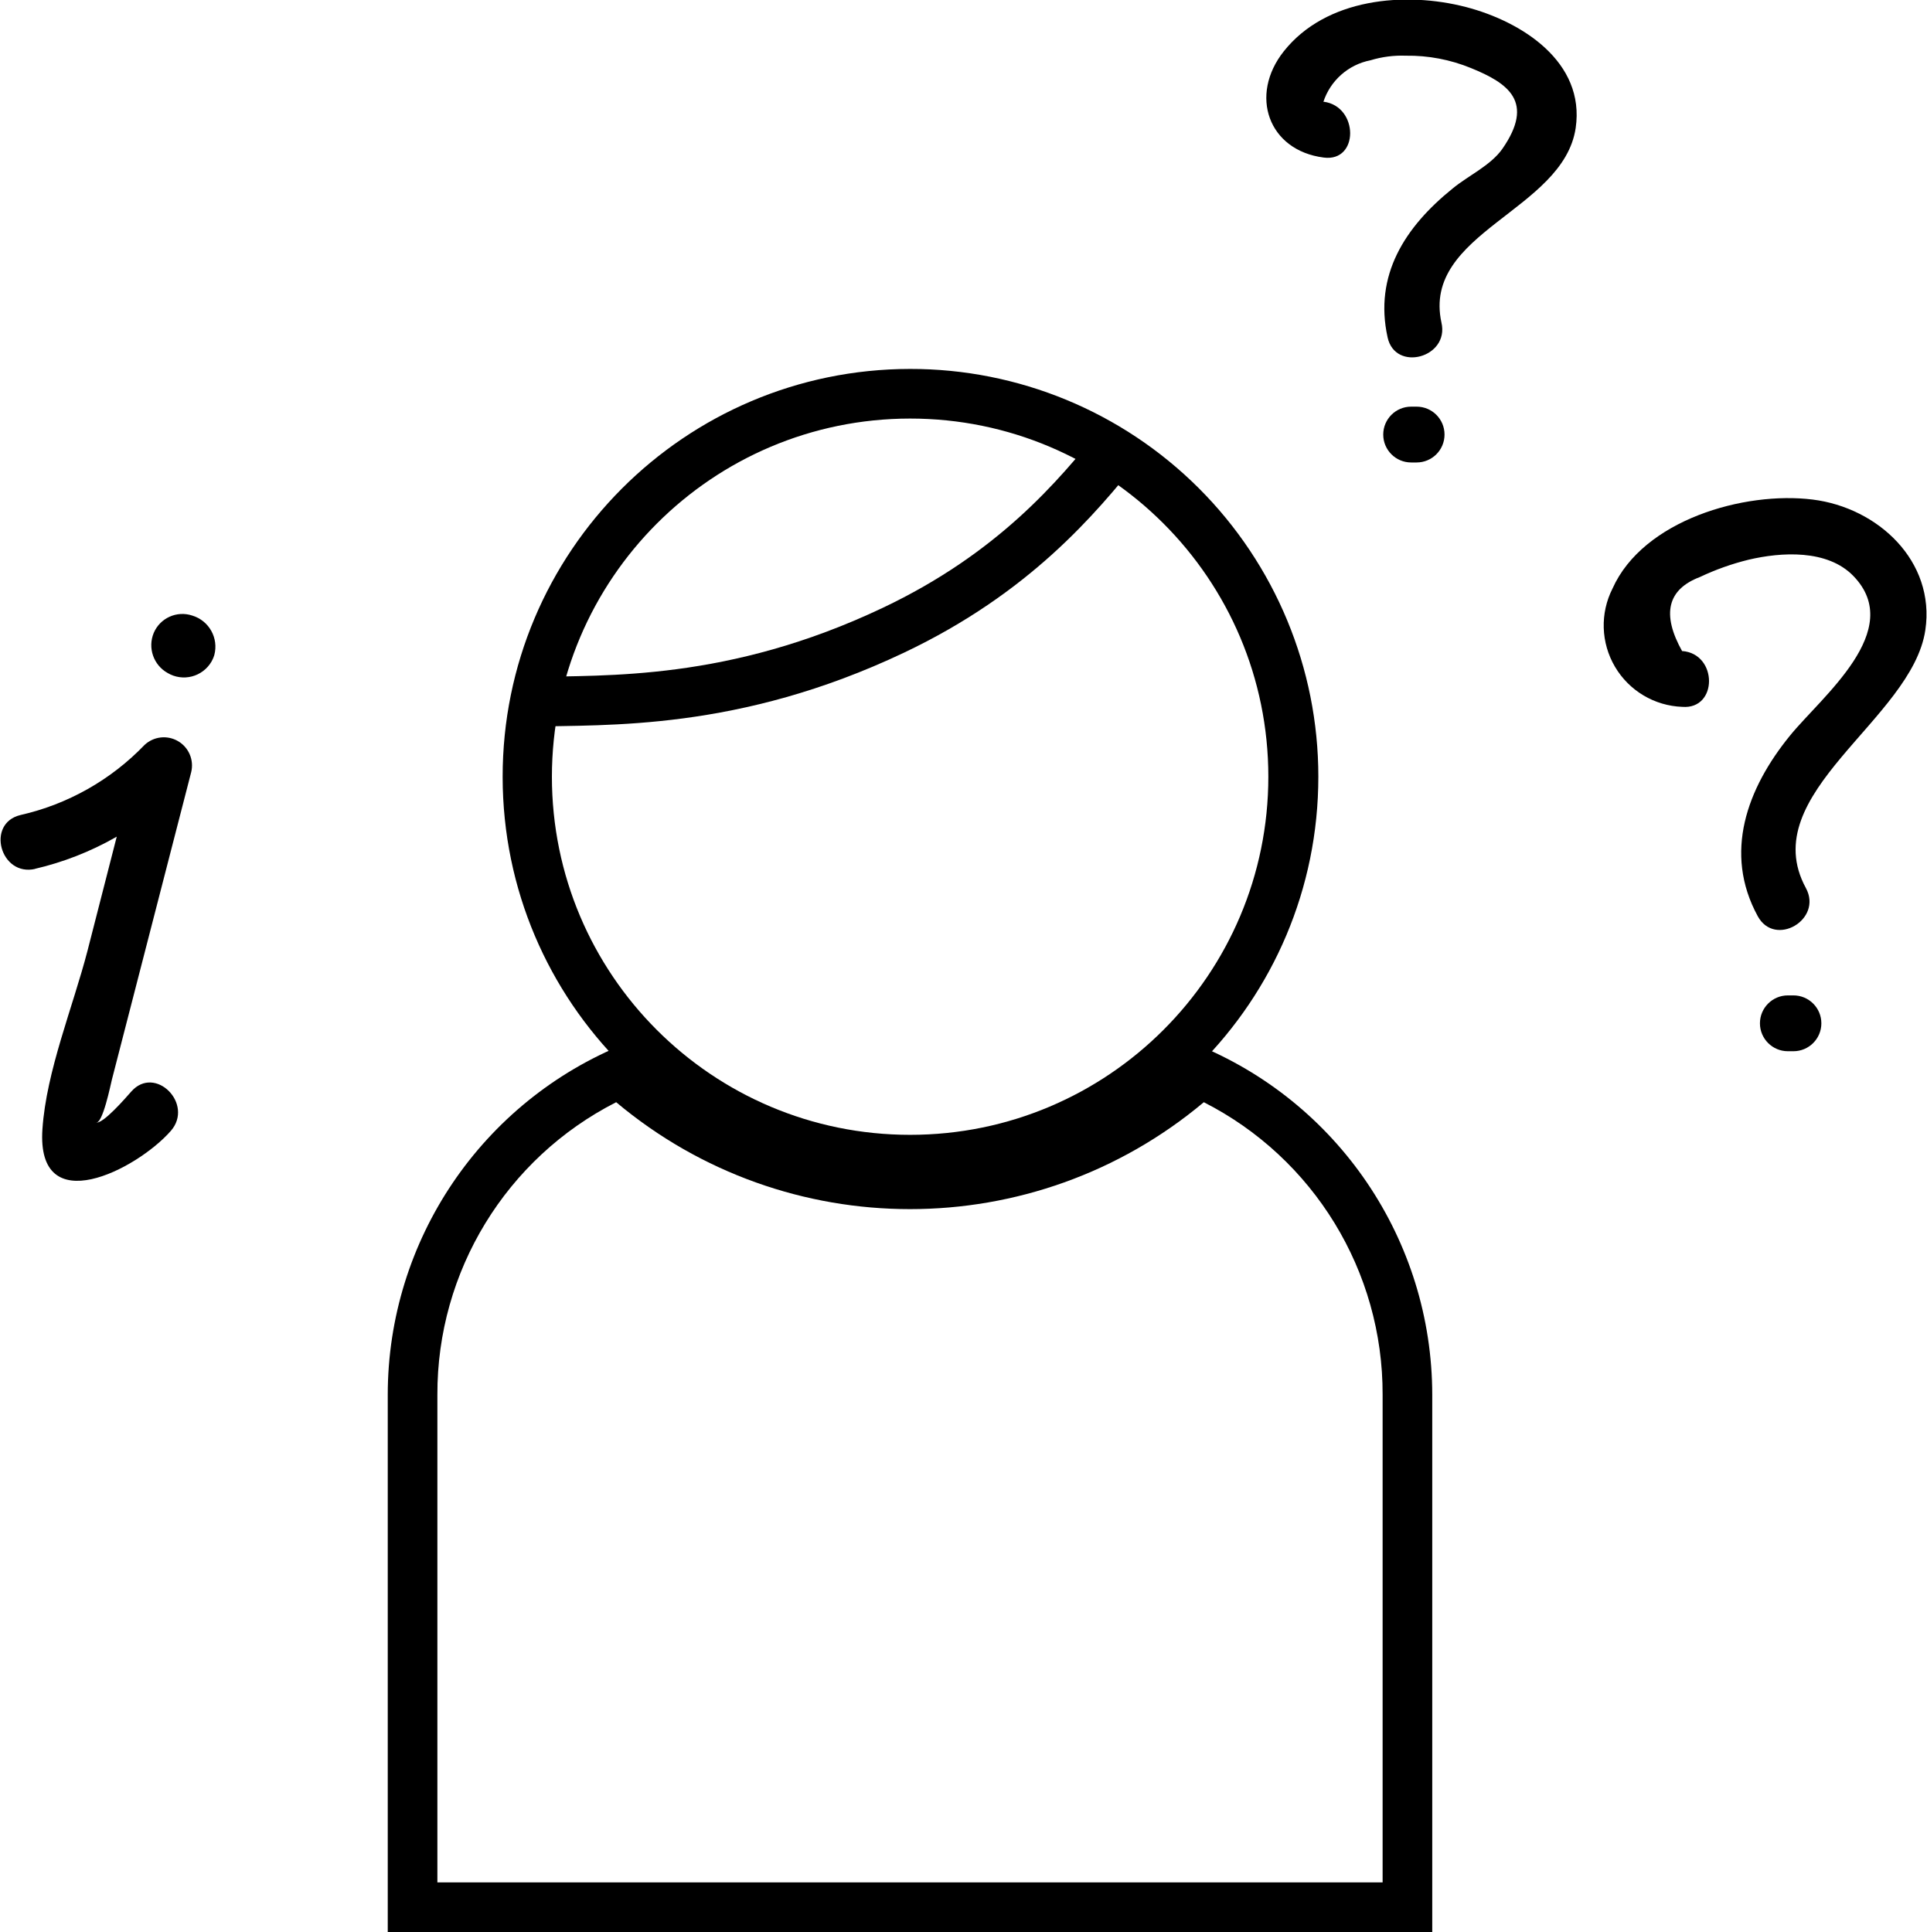
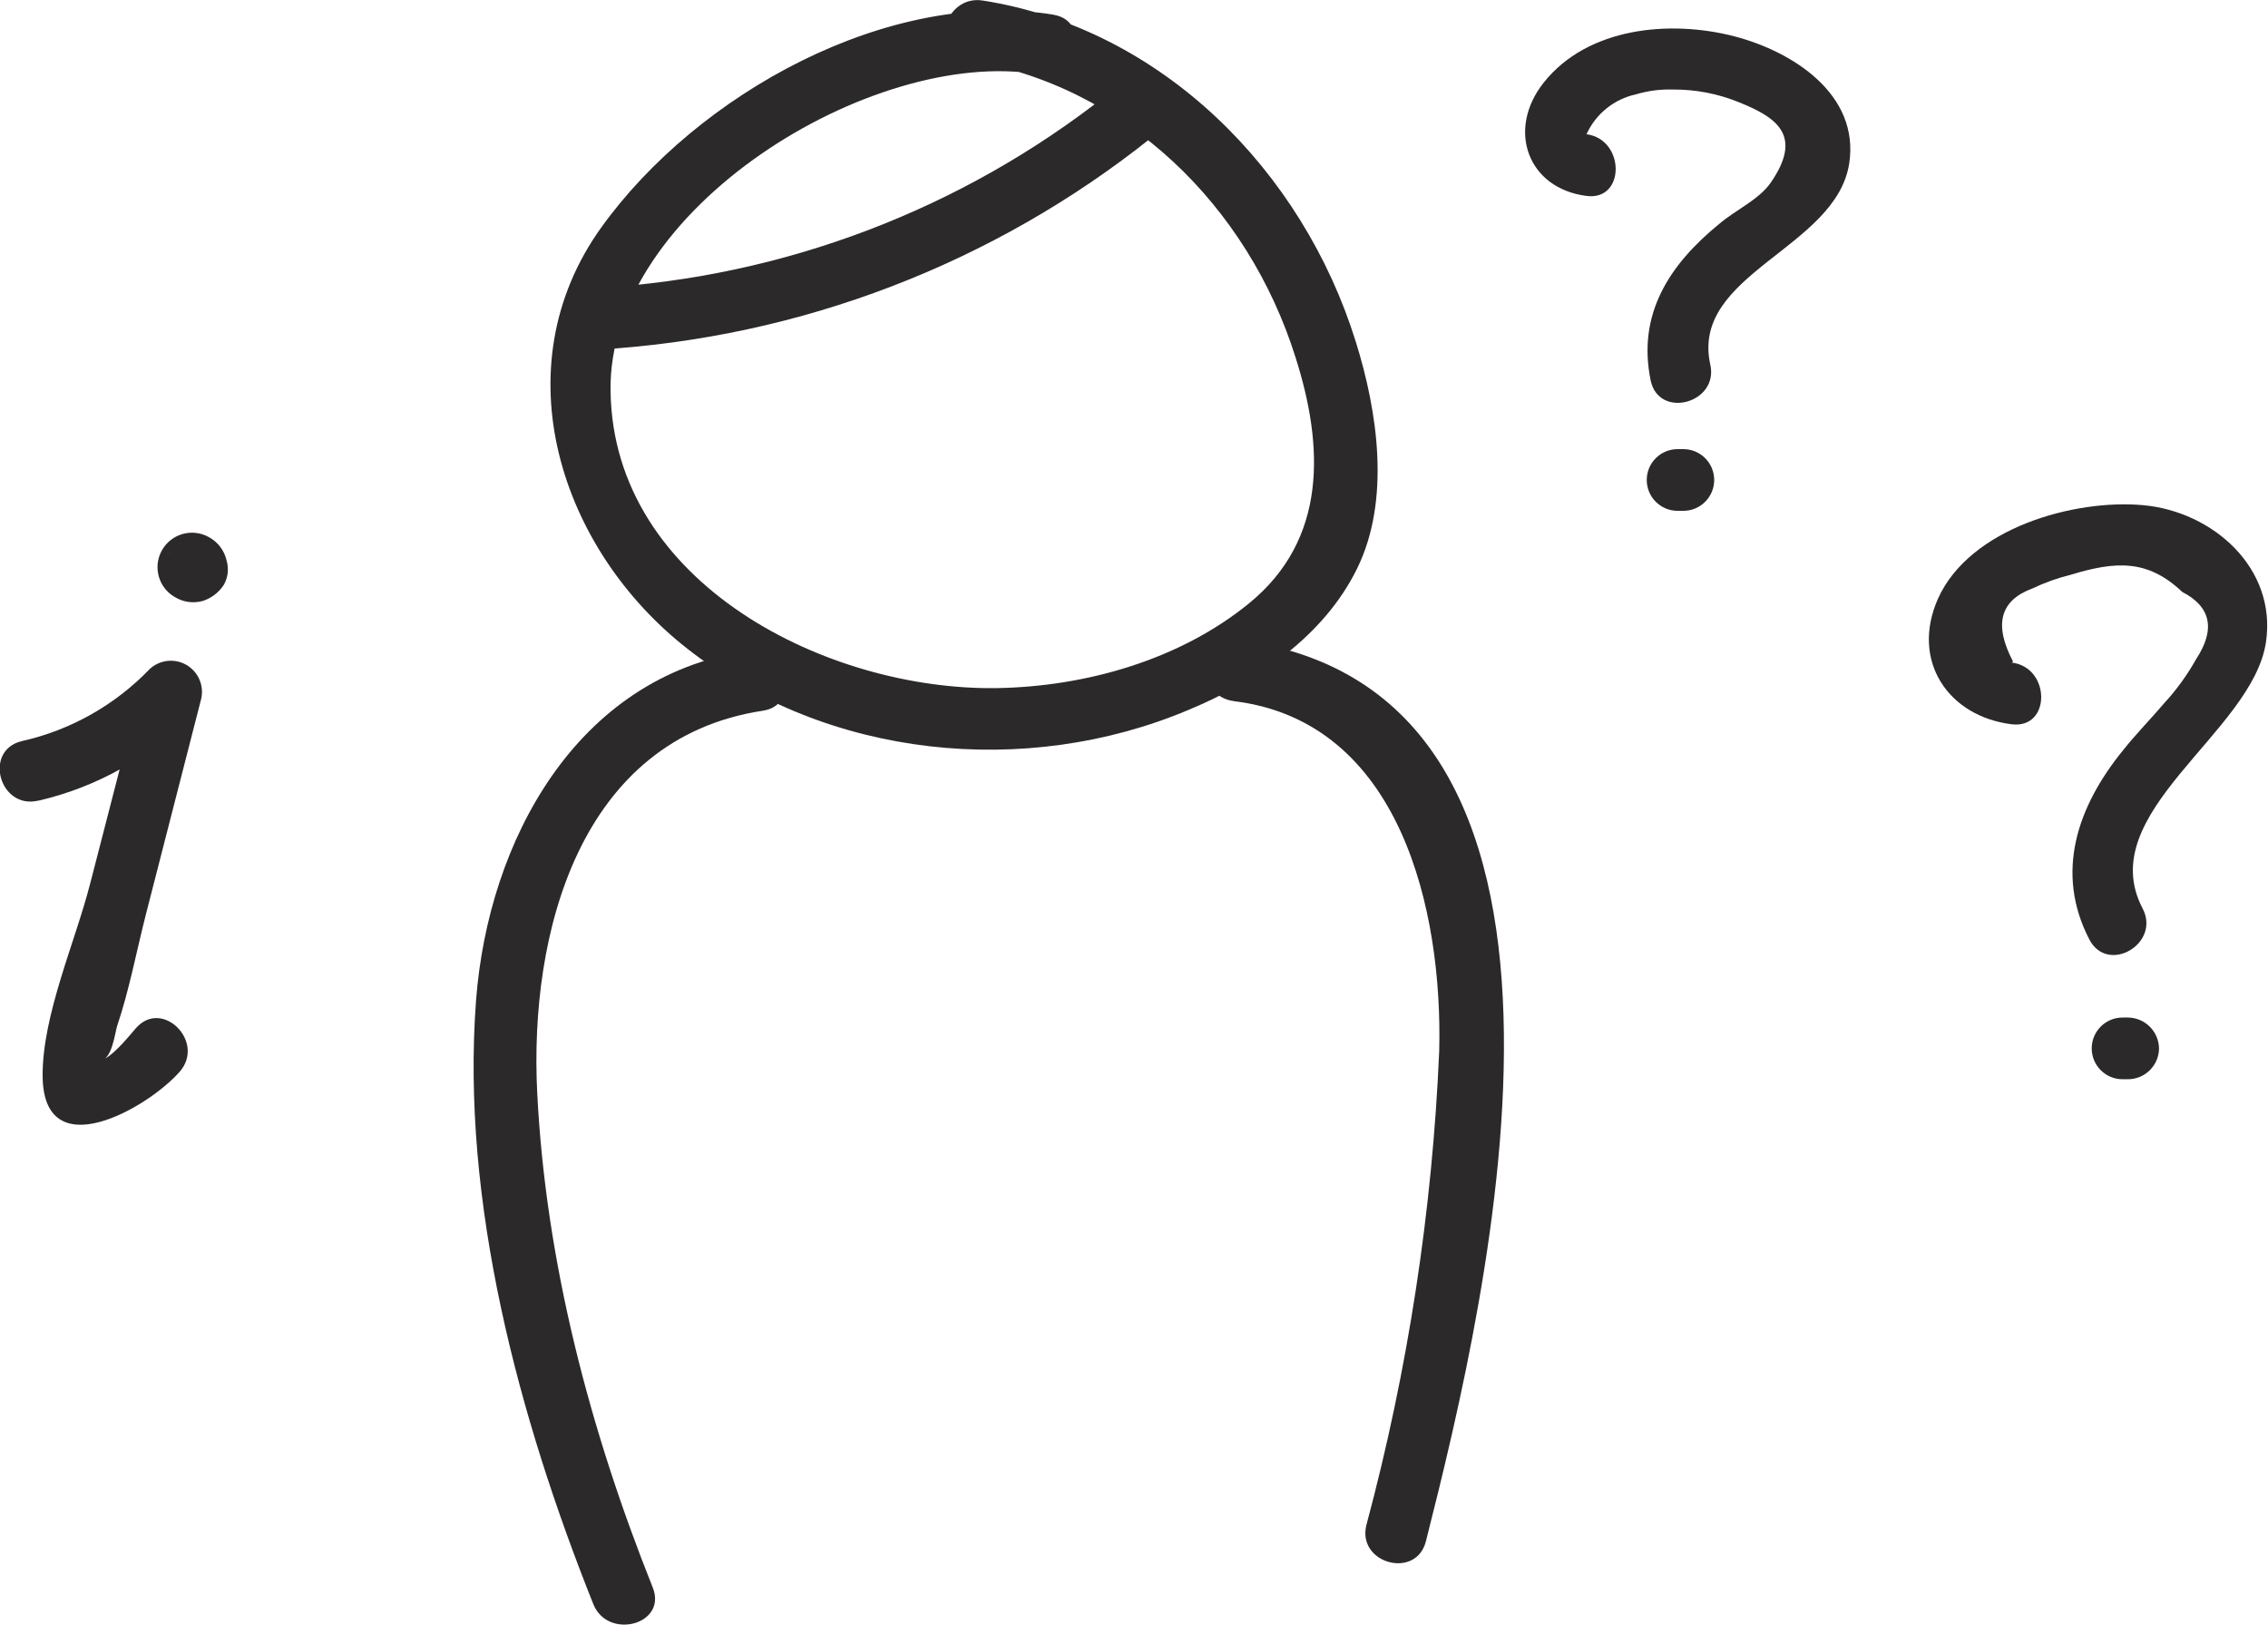
- <svg xmlns="http://www.w3.org/2000/svg" id="Layer_1" data-name="Layer 1" viewBox="0 0 155.26 155.74">
+ <svg xmlns="http://www.w3.org/2000/svg" id="Layer_1" data-name="Layer 1" viewBox="0 0 165.45 118.5">
  <defs>
-     <style>.cls-1{fill:none;stroke:#000;stroke-miterlimit:10;stroke-width:4px;}</style>
+     <style>.cls-1{fill:#2b2929;}</style>
  </defs>
-   <path d="M1134.77,356.11a26.37,26.37,0,0,1,14.41,23.59V419H1073V379.7a26.37,26.37,0,0,1,14.41-23.59,36.84,36.84,0,0,0,47.36,0m-.74-4.72a32.84,32.84,0,0,1-45.88,0A30.51,30.51,0,0,0,1069,379.7V423h84.18V379.7A30.51,30.51,0,0,0,1134,351.39Z" transform="translate(-1037.75 -267.26)" />
-   <path d="M1111.09,301a28.87,28.87,0,1,1-28.86,28.86A28.89,28.89,0,0,1,1111.09,301m0-4A32.87,32.87,0,1,0,1144,329.86,32.86,32.86,0,0,0,1111.09,297Z" transform="translate(-1037.75 -267.26)" />
-   <path class="cls-1" d="M1128,303.07c-3.45,4.28-8.52,10.38-18.26,15-12.9,6.12-23.14,5.59-29.21,5.77" transform="translate(-1037.75 -267.26)" />
-   <path d="M1173.33,319.77q-2.52-4.5,1.43-6a20.66,20.66,0,0,1,3.91-1.39c2.63-.62,6.36-.86,8.46,1.32,4.22,4.37-2.56,9.71-5.12,12.86-3.46,4.25-5.38,9.45-2.6,14.55,1.38,2.55,5.27.28,3.88-2.27-4.14-7.62,8.56-13.55,9.63-20.79.82-5.56-3.83-9.87-9.08-10.52-5.51-.69-13.66,1.65-16.13,7.17a6.57,6.57,0,0,0,5.62,9.54c2.88.23,2.87-4.28,0-4.5Z" transform="translate(-1037.75 -267.26)" />
-   <path d="M1181.84,352h.45a2.25,2.25,0,0,0,0-4.5h-.45a2.25,2.25,0,0,0,0,4.5Z" transform="translate(-1037.75 -267.26)" />
-   <path d="M1144.4,275.49a5,5,0,0,1,3.8-3.37,8.67,8.67,0,0,1,2.85-.37,13.34,13.34,0,0,1,5.26,1c3,1.22,5.15,2.72,2.52,6.51-.94,1.34-2.78,2.18-4,3.19-3.87,3.12-6.35,7-5.25,12,.61,2.83,5,1.64,4.34-1.19-1.58-7.27,9.82-9,10.82-15.68.78-5.33-4.34-8.58-8.83-9.75-4.92-1.28-11.29-.72-14.69,3.56-2.82,3.55-1.25,8,3.21,8.57,2.86.38,2.83-4.13,0-4.5Z" transform="translate(-1037.75 -267.26)" />
-   <path d="M1151.48,304.54h.44a2.25,2.25,0,0,0,0-4.5h-.44a2.25,2.25,0,0,0,0,4.5Z" transform="translate(-1037.75 -267.26)" />
-   <path d="M1040.56,337.3a24.3,24.3,0,0,0,12-6.81l-3.76-2.19-4,15.61c-1.18,4.55-3.31,9.68-3.63,14.36-.51,7.45,7.6,3.28,10.34.16,1.91-2.17-1.26-5.36-3.18-3.18-.39.44-2.35,2.72-2.86,2.48.54.25,1.22-3.15,1.3-3.45l2.13-8.26,4.26-16.52a2.27,2.27,0,0,0-3.76-2.19,20,20,0,0,1-10,5.65c-2.81.67-1.62,5,1.2,4.34Z" transform="translate(-1037.75 -267.26)" />
-   <path d="M1050.9,318.33l-.05.08.81-.81q2.64-1,2.53,2.61l-.81.81c-1.59.63-2.49-.08-2.7-2.15a2.27,2.27,0,0,0,1.57,2.77,2.3,2.3,0,0,0,2.77-1.57,2.62,2.62,0,0,0-1.78-3.19,2.51,2.51,0,0,0-3.1,1.4,2.57,2.57,0,0,0,1.12,3.23,2.57,2.57,0,0,0,3.53-.91,2.25,2.25,0,0,0-.81-3.07,2.31,2.31,0,0,0-3.08.8Z" transform="translate(-1037.75 -267.26)" />
+   <path class="cls-1" d="M1256.6,305.85c-1.42-2.69-.95-4.46,1.42-5.33a14.72,14.72,0,0,1,2.8-1c3.29-1,5.61-1.13,8.13,1.26,2.09,1.08,2.44,2.72,1,4.91a17,17,0,0,1-2.32,3.2c-1,1.17-2.06,2.25-3,3.43-3.34,4.1-5,8.92-2.46,13.81,1.34,2.57,5.23.3,3.88-2.27-3.66-7,8-12.79,9-19.41.81-5.41-3.87-9.53-8.93-10s-12.7,1.68-15,6.83c-2,4.53.76,8.58,5.39,9.15,2.87.35,2.85-4.15,0-4.5Z" transform="translate(-1109.75 -257.6)" />
+   <path class="cls-1" d="M1264.59,336.32h.41a2.27,2.27,0,0,0,2.25-2.25,2.29,2.29,0,0,0-2.25-2.25h-.41a2.25,2.25,0,0,0,0,4.5Z" transform="translate(-1109.75 -257.6)" />
+   <path class="cls-1" d="M1225.5,267.36a5.16,5.16,0,0,1,3.6-2.88,8.41,8.41,0,0,1,2.64-.35,12.52,12.52,0,0,1,4.87.93c2.77,1.11,4.69,2.43,2.31,5.87-.87,1.25-2.59,2-3.75,3-3.68,3-6,6.62-5,11.44.61,2.83,5,1.63,4.34-1.2-1.44-6.62,9.18-8.43,10.14-14.65.77-5.05-4.14-8.17-8.38-9.27-4.66-1.21-10.69-.68-13.91,3.38-2.72,3.43-1.17,7.71,3.12,8.26,2.86.38,2.83-4.13,0-4.5Z" transform="translate(-1109.75 -257.6)" />
+   <path class="cls-1" d="M1232.13,294.86h.42a2.25,2.25,0,0,0,0-4.5h-.42a2.25,2.25,0,0,0,0,4.5Z" transform="translate(-1109.75 -257.6)" />
+   <path class="cls-1" d="M1112.56,316a22.86,22.86,0,0,0,11.31-6.41l-3.76-2.19-3.79,14.68c-1.1,4.27-3.47,9.55-3.46,13.95,0,6.78,7.65,2.42,10-.26,1.9-2.17-1.27-5.36-3.19-3.18-.42.48-2,2.46-2.65,2.3.87.22,1.14-2.07,1.27-2.44.9-2.66,1.43-5.54,2.13-8.26l4-15.59a2.27,2.27,0,0,0-3.76-2.19,18.59,18.59,0,0,1-9.33,5.25c-2.81.68-1.62,5,1.2,4.34Z" transform="translate(-1109.75 -257.6)" />
+   <path class="cls-1" d="M1122.09,298l0,.07.81-.81a1.89,1.89,0,0,1,2.5.6l.3,1.14-.23.89-.81.81a1.89,1.89,0,0,1-2.5-.6l-.31-1.14.06-.43a2.25,2.25,0,0,0,4.34,1.2,2.58,2.58,0,0,0-1.26-2.95,2.51,2.51,0,1,0-2.47,4.38,2.59,2.59,0,0,0,2,.28,2.87,2.87,0,0,0,1.55-1.17,2.26,2.26,0,0,0-.81-3.08,2.31,2.31,0,0,0-3.08.81Z" transform="translate(-1109.75 -257.6)" />
+   <path class="cls-1" d="M1186.66,258.68c-12.07-2-26.07,5.78-33.06,15.53-7.32,10.21-3,23.46,6.31,30.72,10.21,8,24.67,9.45,36.52,4.46,5-2.08,9.9-5.37,12.33-10.34s1.51-11.38-.12-16.57c-3.88-12.42-14.11-22.78-27.19-24.84-2.83-.45-4,3.88-1.19,4.33,11.59,1.83,20.54,10.67,24,21.7,2.07,6.49,2.32,13.26-3.37,17.92-5.06,4.14-11.93,6.09-18.39,6.2-12.34.2-28-7.59-28.21-21.64-.25-13.29,19.1-25.12,31.13-23.14,2.83.47,4-3.86,1.2-4.33Z" transform="translate(-1109.75 -257.6)" />
+   <path class="cls-1" d="M1164.21,305.1c-12.44,1.89-18.84,13.87-19.73,25.44-1.12,14.75,3.13,30.49,8.55,44.06,1.06,2.65,5.41,1.5,4.34-1.2-4.58-11.46-7.81-23.72-8.43-36.09-.59-11.62,3.07-25.84,16.46-27.87,2.86-.43,1.65-4.77-1.19-4.34Z" transform="translate(-1109.75 -257.6)" />
+   <path class="cls-1" d="M1199.74,308.74c12.22,1.47,15.26,15.35,15,25.52a160,160,0,0,1-5.31,34.57c-.71,2.81,3.63,4,4.34,1.19,4.59-18.1,15.17-62.28-14-65.78-2.87-.35-2.85,4.15,0,4.5Z" transform="translate(-1109.75 -257.6)" />
+   <path class="cls-1" d="M1153.41,283.1a71.36,71.36,0,0,0,40.35-15.47c2.27-1.8-.93-5-3.18-3.18a66.2,66.2,0,0,1-37.17,14.15c-2.88.18-2.9,4.68,0,4.5Z" transform="translate(-1109.75 -257.6)" />
</svg>
